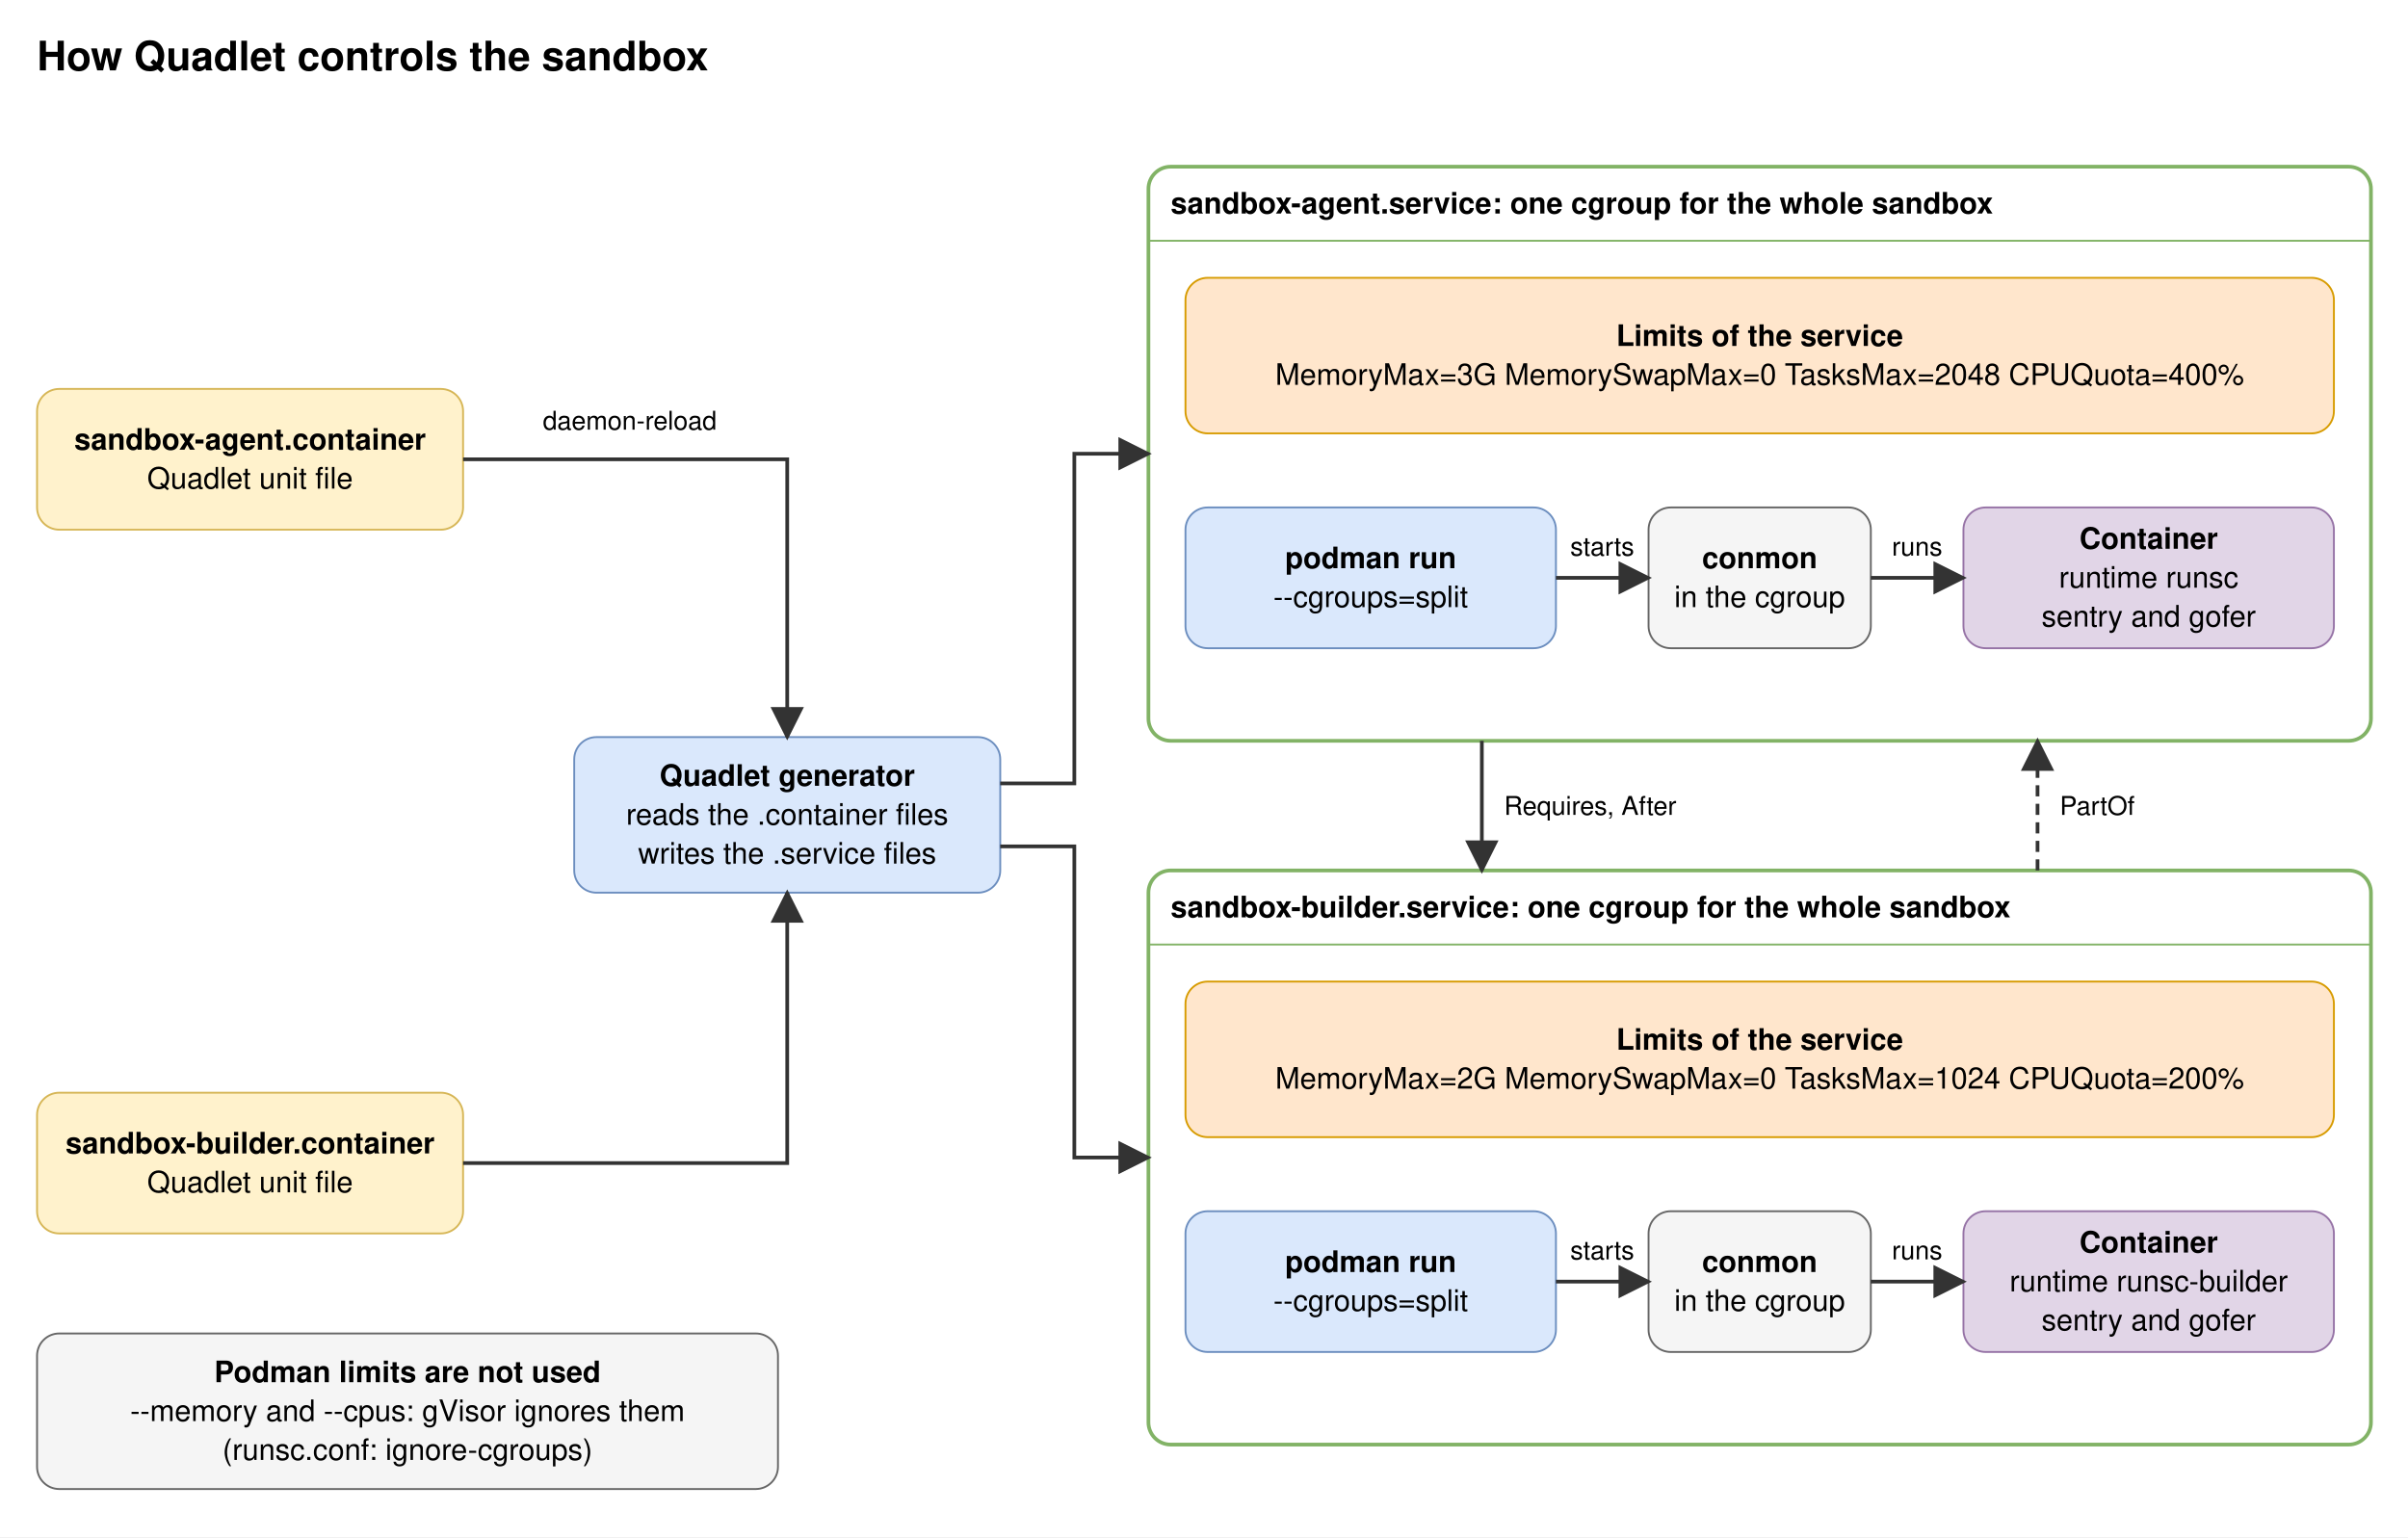
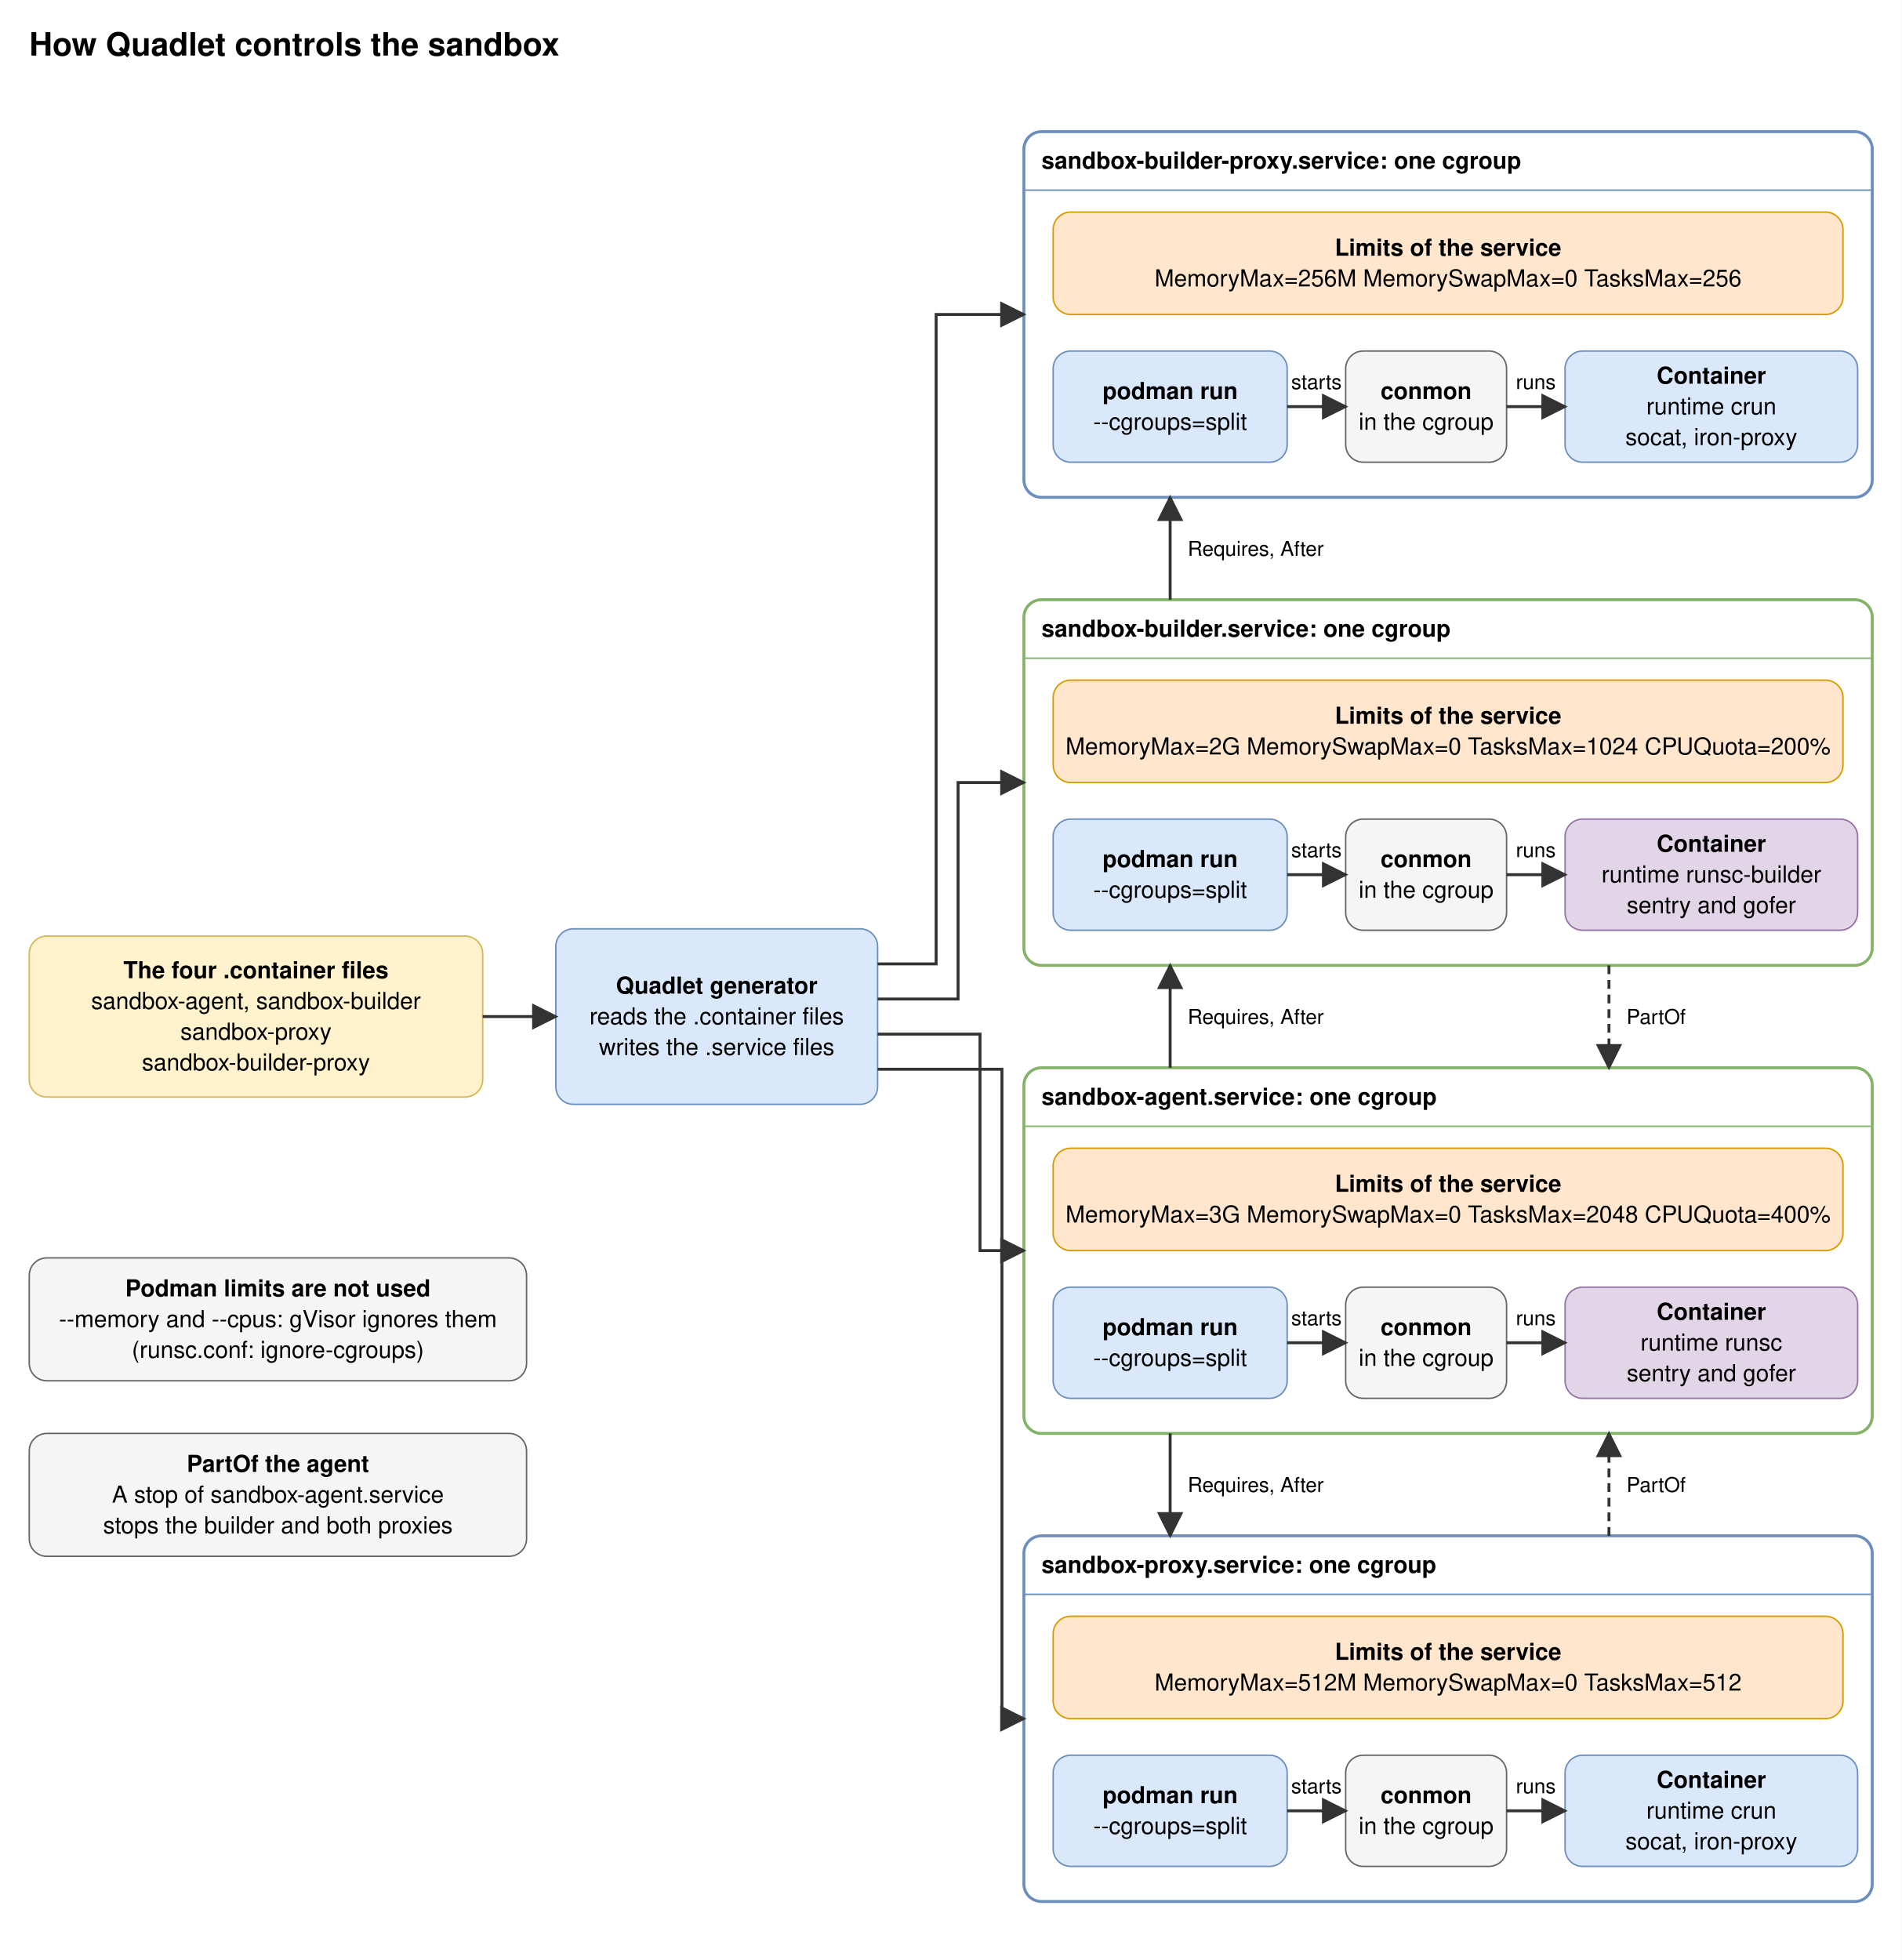
- <svg xmlns="http://www.w3.org/2000/svg" version="1.1" width="1300" height="830" viewBox="0 0 1300 830" font-family="Helvetica, Arial, sans-serif">
+ <svg xmlns="http://www.w3.org/2000/svg" version="1.1" width="1300" height="1340" viewBox="0 0 1300 1340" font-family="Helvetica, Arial, sans-serif">
  <defs>
    <marker id="a" viewBox="0 0 10 10" refX="9" refY="5" markerWidth="9" markerHeight="9" orient="auto">
      <path d="M0,0 L10,5 L0,10 z" fill="#333333" />
    </marker>
    <marker id="s" viewBox="0 0 10 10" refX="1" refY="5" markerWidth="9" markerHeight="9" orient="auto">
      <path d="M10,0 L0,5 L10,10 z" fill="#333333" />
    </marker>
  </defs>
-   <rect x="0" y="0" width="1300" height="830" fill="#ffffff" />
+   <rect x="0" y="0" width="1300" height="1340" fill="#ffffff" />
  <text x="20" y="38" font-size="22" font-weight="bold" fill="#000000">How Quadlet controls the sandbox</text>
-   <rect x="20" y="210" width="230" height="76" rx="12" fill="#fff2cc" stroke="#d6b656" stroke-width="1" />
+   <rect x="20" y="640" width="310" height="110" rx="12" fill="#fff2cc" stroke="#d6b656" stroke-width="1" />
  <g font-size="16" text-anchor="middle" fill="#000000">
-     <text x="135" y="242.8" font-weight="bold">sandbox-agent.container</text>
-     <text x="135" y="263.8">Quadlet unit file</text>
+     <text x="175" y="668.8" font-weight="bold">The four .container files</text>
+     <text x="175" y="689.8">sandbox-agent, sandbox-builder</text>
+     <text x="175" y="710.8">sandbox-proxy</text>
+     <text x="175" y="731.8">sandbox-builder-proxy</text>
  </g>
-   <rect x="20" y="590" width="230" height="76" rx="12" fill="#fff2cc" stroke="#d6b656" stroke-width="1" />
+   <rect x="380" y="635" width="220" height="120" rx="12" fill="#dae8fc" stroke="#6c8ebf" stroke-width="1" />
  <g font-size="16" text-anchor="middle" fill="#000000">
-     <text x="135" y="622.8" font-weight="bold">sandbox-builder.container</text>
-     <text x="135" y="643.8">Quadlet unit file</text>
+     <text x="490" y="679.3" font-weight="bold">Quadlet generator</text>
+     <text x="490" y="700.3">reads the .container files</text>
+     <text x="490" y="721.3">writes the .service files</text>
  </g>
-   <rect x="310" y="398" width="230" height="84" rx="12" fill="#dae8fc" stroke="#6c8ebf" stroke-width="1" />
+   <rect x="20" y="860" width="340" height="84" rx="12" fill="#f5f5f5" stroke="#666666" stroke-width="1" />
  <g font-size="16" text-anchor="middle" fill="#000000">
-     <text x="425" y="424.3" font-weight="bold">Quadlet generator</text>
-     <text x="425" y="445.3">reads the .container files</text>
-     <text x="425" y="466.3">writes the .service files</text>
+     <text x="190" y="886.3" font-weight="bold">Podman limits are not used</text>
+     <text x="190" y="907.3">--memory and --cpus: gVisor ignores them</text>
+     <text x="190" y="928.3">(runsc.conf: ignore-cgroups)</text>
  </g>
-   <rect x="20" y="720" width="400" height="84" rx="12" fill="#f5f5f5" stroke="#666666" stroke-width="1" />
+   <rect x="20" y="980" width="340" height="84" rx="12" fill="#f5f5f5" stroke="#666666" stroke-width="1" />
  <g font-size="16" text-anchor="middle" fill="#000000">
-     <text x="220" y="746.3" font-weight="bold">Podman limits are not used</text>
-     <text x="220" y="767.3">--memory and --cpus: gVisor ignores them</text>
-     <text x="220" y="788.3">(runsc.conf: ignore-cgroups)</text>
+     <text x="190" y="1006.3" font-weight="bold">PartOf the agent</text>
+     <text x="190" y="1027.3">A stop of sandbox-agent.service</text>
+     <text x="190" y="1048.3">stops the builder and both proxies</text>
  </g>
-   <rect x="620" y="90" width="660" height="310" rx="12" fill="#ffffff" stroke="#82b366" stroke-width="2" />
-   <line x1="620" y1="130" x2="1280" y2="130" stroke="#82b366" stroke-width="1" />
+   <rect x="700" y="90" width="580" height="250" rx="12" fill="#ffffff" stroke="#6c8ebf" stroke-width="2" />
+   <line x1="700" y1="130" x2="1280" y2="130" stroke="#6c8ebf" stroke-width="1" />
  <g font-size="16" text-anchor="start" fill="#000000" font-weight="bold">
-     <text x="632" y="115.3">sandbox-agent.service: one cgroup for the whole sandbox</text>
+     <text x="712" y="115.3">sandbox-builder-proxy.service: one cgroup</text>
  </g>
-   <rect x="640" y="150" width="620" height="84" rx="12" fill="#ffe6cc" stroke="#d79b00" stroke-width="1" />
+   <rect x="720" y="145" width="540" height="70" rx="12" fill="#ffe6cc" stroke="#d79b00" stroke-width="1" />
  <g font-size="16" text-anchor="middle" fill="#000000">
-     <text x="950" y="186.8" font-weight="bold">Limits of the service</text>
-     <text x="950" y="207.8">MemoryMax=3G   MemorySwapMax=0   TasksMax=2048   CPUQuota=400%</text>
+     <text x="990" y="174.8" font-weight="bold">Limits of the service</text>
+     <text x="990" y="195.8">MemoryMax=256M   MemorySwapMax=0   TasksMax=256</text>
  </g>
-   <rect x="640" y="274" width="200" height="76" rx="12" fill="#dae8fc" stroke="#6c8ebf" stroke-width="1" />
+   <rect x="720" y="240" width="160" height="76" rx="12" fill="#dae8fc" stroke="#6c8ebf" stroke-width="1" />
  <g font-size="16" text-anchor="middle" fill="#000000">
-     <text x="740" y="306.8" font-weight="bold">podman run</text>
-     <text x="740" y="327.8">--cgroups=split</text>
+     <text x="800" y="272.8" font-weight="bold">podman run</text>
+     <text x="800" y="293.8">--cgroups=split</text>
  </g>
-   <rect x="890" y="274" width="120" height="76" rx="12" fill="#f5f5f5" stroke="#666666" stroke-width="1" />
+   <rect x="920" y="240" width="110" height="76" rx="12" fill="#f5f5f5" stroke="#666666" stroke-width="1" />
  <g font-size="16" text-anchor="middle" fill="#000000">
-     <text x="950" y="306.8" font-weight="bold">conmon</text>
-     <text x="950" y="327.8">in the cgroup</text>
+     <text x="975" y="272.8" font-weight="bold">conmon</text>
+     <text x="975" y="293.8">in the cgroup</text>
  </g>
-   <rect x="1060" y="274" width="200" height="76" rx="12" fill="#e1d5e7" stroke="#9673a6" stroke-width="1" />
+   <rect x="1070" y="240" width="200" height="76" rx="12" fill="#dae8fc" stroke="#6c8ebf" stroke-width="1" />
  <g font-size="16" text-anchor="middle" fill="#000000">
-     <text x="1160" y="296.3" font-weight="bold">Container</text>
-     <text x="1160" y="317.3">runtime runsc</text>
-     <text x="1160" y="338.3">sentry and gofer</text>
+     <text x="1170" y="262.3" font-weight="bold">Container</text>
+     <text x="1170" y="283.3">runtime crun</text>
+     <text x="1170" y="304.3">socat, iron-proxy</text>
  </g>
-   <rect x="620" y="470" width="660" height="310" rx="12" fill="#ffffff" stroke="#82b366" stroke-width="2" />
-   <line x1="620" y1="510" x2="1280" y2="510" stroke="#82b366" stroke-width="1" />
+   <rect x="700" y="410" width="580" height="250" rx="12" fill="#ffffff" stroke="#82b366" stroke-width="2" />
+   <line x1="700" y1="450" x2="1280" y2="450" stroke="#82b366" stroke-width="1" />
  <g font-size="16" text-anchor="start" fill="#000000" font-weight="bold">
-     <text x="632" y="495.3">sandbox-builder.service: one cgroup for the whole sandbox</text>
+     <text x="712" y="435.3">sandbox-builder.service: one cgroup</text>
  </g>
-   <rect x="640" y="530" width="620" height="84" rx="12" fill="#ffe6cc" stroke="#d79b00" stroke-width="1" />
+   <rect x="720" y="465" width="540" height="70" rx="12" fill="#ffe6cc" stroke="#d79b00" stroke-width="1" />
  <g font-size="16" text-anchor="middle" fill="#000000">
-     <text x="950" y="566.8" font-weight="bold">Limits of the service</text>
-     <text x="950" y="587.8">MemoryMax=2G   MemorySwapMax=0   TasksMax=1024   CPUQuota=200%</text>
+     <text x="990" y="494.8" font-weight="bold">Limits of the service</text>
+     <text x="990" y="515.8">MemoryMax=2G   MemorySwapMax=0   TasksMax=1024   CPUQuota=200%</text>
  </g>
-   <rect x="640" y="654" width="200" height="76" rx="12" fill="#dae8fc" stroke="#6c8ebf" stroke-width="1" />
+   <rect x="720" y="560" width="160" height="76" rx="12" fill="#dae8fc" stroke="#6c8ebf" stroke-width="1" />
  <g font-size="16" text-anchor="middle" fill="#000000">
-     <text x="740" y="686.8" font-weight="bold">podman run</text>
-     <text x="740" y="707.8">--cgroups=split</text>
+     <text x="800" y="592.8" font-weight="bold">podman run</text>
+     <text x="800" y="613.8">--cgroups=split</text>
  </g>
-   <rect x="890" y="654" width="120" height="76" rx="12" fill="#f5f5f5" stroke="#666666" stroke-width="1" />
+   <rect x="920" y="560" width="110" height="76" rx="12" fill="#f5f5f5" stroke="#666666" stroke-width="1" />
  <g font-size="16" text-anchor="middle" fill="#000000">
-     <text x="950" y="686.8" font-weight="bold">conmon</text>
-     <text x="950" y="707.8">in the cgroup</text>
+     <text x="975" y="592.8" font-weight="bold">conmon</text>
+     <text x="975" y="613.8">in the cgroup</text>
  </g>
-   <rect x="1060" y="654" width="200" height="76" rx="12" fill="#e1d5e7" stroke="#9673a6" stroke-width="1" />
+   <rect x="1070" y="560" width="200" height="76" rx="12" fill="#e1d5e7" stroke="#9673a6" stroke-width="1" />
  <g font-size="16" text-anchor="middle" fill="#000000">
-     <text x="1160" y="676.3" font-weight="bold">Container</text>
-     <text x="1160" y="697.3">runtime runsc-builder</text>
-     <text x="1160" y="718.3">sentry and gofer</text>
+     <text x="1170" y="582.3" font-weight="bold">Container</text>
+     <text x="1170" y="603.3">runtime runsc-builder</text>
+     <text x="1170" y="624.3">sentry and gofer</text>
  </g>
-   <path d="M250,248 L425,248 L425,398" fill="none" stroke="#333333" stroke-width="2" marker-end="url(#a)" />
-   <path d="M250,628 L425,628 L425,482" fill="none" stroke="#333333" stroke-width="2" marker-end="url(#a)" />
-   <path d="M540,423 L580,423 L580,245 L620,245" fill="none" stroke="#333333" stroke-width="2" marker-end="url(#a)" />
-   <path d="M540,457 L580,457 L580,625 L620,625" fill="none" stroke="#333333" stroke-width="2" marker-end="url(#a)" />
-   <path d="M800,400 L800,470" fill="none" stroke="#333333" stroke-width="2" marker-end="url(#a)" />
-   <path d="M1100,470 L1100,400" fill="none" stroke="#333333" stroke-width="2" stroke-dasharray="6,4" marker-end="url(#a)" />
-   <path d="M840,312 L890,312" fill="none" stroke="#333333" stroke-width="2" marker-end="url(#a)" />
-   <path d="M1010,312 L1060,312" fill="none" stroke="#333333" stroke-width="2" marker-end="url(#a)" />
-   <path d="M840,692 L890,692" fill="none" stroke="#333333" stroke-width="2" marker-end="url(#a)" />
-   <path d="M1010,692 L1060,692" fill="none" stroke="#333333" stroke-width="2" marker-end="url(#a)" />
-   <text x="340" y="232" font-size="14" text-anchor="middle" fill="#000000">daemon-reload</text>
-   <text x="812" y="440" font-size="14" text-anchor="start" fill="#000000">Requires, After</text>
-   <text x="1112" y="440" font-size="14" text-anchor="start" fill="#000000">PartOf</text>
-   <text x="865" y="300" font-size="14" text-anchor="middle" fill="#000000">starts</text>
-   <text x="1035" y="300" font-size="14" text-anchor="middle" fill="#000000">runs</text>
-   <text x="865" y="680" font-size="14" text-anchor="middle" fill="#000000">starts</text>
-   <text x="1035" y="680" font-size="14" text-anchor="middle" fill="#000000">runs</text>
+   <rect x="700" y="730" width="580" height="250" rx="12" fill="#ffffff" stroke="#82b366" stroke-width="2" />
+   <line x1="700" y1="770" x2="1280" y2="770" stroke="#82b366" stroke-width="1" />
+   <g font-size="16" text-anchor="start" fill="#000000" font-weight="bold">
+     <text x="712" y="755.3">sandbox-agent.service: one cgroup</text>
+   </g>
+   <rect x="720" y="785" width="540" height="70" rx="12" fill="#ffe6cc" stroke="#d79b00" stroke-width="1" />
+   <g font-size="16" text-anchor="middle" fill="#000000">
+     <text x="990" y="814.8" font-weight="bold">Limits of the service</text>
+     <text x="990" y="835.8">MemoryMax=3G   MemorySwapMax=0   TasksMax=2048   CPUQuota=400%</text>
+   </g>
+   <rect x="720" y="880" width="160" height="76" rx="12" fill="#dae8fc" stroke="#6c8ebf" stroke-width="1" />
+   <g font-size="16" text-anchor="middle" fill="#000000">
+     <text x="800" y="912.8" font-weight="bold">podman run</text>
+     <text x="800" y="933.8">--cgroups=split</text>
+   </g>
+   <rect x="920" y="880" width="110" height="76" rx="12" fill="#f5f5f5" stroke="#666666" stroke-width="1" />
+   <g font-size="16" text-anchor="middle" fill="#000000">
+     <text x="975" y="912.8" font-weight="bold">conmon</text>
+     <text x="975" y="933.8">in the cgroup</text>
+   </g>
+   <rect x="1070" y="880" width="200" height="76" rx="12" fill="#e1d5e7" stroke="#9673a6" stroke-width="1" />
+   <g font-size="16" text-anchor="middle" fill="#000000">
+     <text x="1170" y="902.3" font-weight="bold">Container</text>
+     <text x="1170" y="923.3">runtime runsc</text>
+     <text x="1170" y="944.3">sentry and gofer</text>
+   </g>
+   <rect x="700" y="1050" width="580" height="250" rx="12" fill="#ffffff" stroke="#6c8ebf" stroke-width="2" />
+   <line x1="700" y1="1090" x2="1280" y2="1090" stroke="#6c8ebf" stroke-width="1" />
+   <g font-size="16" text-anchor="start" fill="#000000" font-weight="bold">
+     <text x="712" y="1075.3">sandbox-proxy.service: one cgroup</text>
+   </g>
+   <rect x="720" y="1105" width="540" height="70" rx="12" fill="#ffe6cc" stroke="#d79b00" stroke-width="1" />
+   <g font-size="16" text-anchor="middle" fill="#000000">
+     <text x="990" y="1134.8" font-weight="bold">Limits of the service</text>
+     <text x="990" y="1155.8">MemoryMax=512M   MemorySwapMax=0   TasksMax=512</text>
+   </g>
+   <rect x="720" y="1200" width="160" height="76" rx="12" fill="#dae8fc" stroke="#6c8ebf" stroke-width="1" />
+   <g font-size="16" text-anchor="middle" fill="#000000">
+     <text x="800" y="1232.8" font-weight="bold">podman run</text>
+     <text x="800" y="1253.8">--cgroups=split</text>
+   </g>
+   <rect x="920" y="1200" width="110" height="76" rx="12" fill="#f5f5f5" stroke="#666666" stroke-width="1" />
+   <g font-size="16" text-anchor="middle" fill="#000000">
+     <text x="975" y="1232.8" font-weight="bold">conmon</text>
+     <text x="975" y="1253.8">in the cgroup</text>
+   </g>
+   <rect x="1070" y="1200" width="200" height="76" rx="12" fill="#dae8fc" stroke="#6c8ebf" stroke-width="1" />
+   <g font-size="16" text-anchor="middle" fill="#000000">
+     <text x="1170" y="1222.3" font-weight="bold">Container</text>
+     <text x="1170" y="1243.3">runtime crun</text>
+     <text x="1170" y="1264.3">socat, iron-proxy</text>
+   </g>
+   <path d="M330,695 L380,695" fill="none" stroke="#333333" stroke-width="2" marker-end="url(#a)" />
+   <path d="M600,659 L640,659 L640,215 L700,215" fill="none" stroke="#333333" stroke-width="2" marker-end="url(#a)" />
+   <path d="M600,683 L655,683 L655,535 L700,535" fill="none" stroke="#333333" stroke-width="2" marker-end="url(#a)" />
+   <path d="M600,707 L670,707 L670,855 L700,855" fill="none" stroke="#333333" stroke-width="2" marker-end="url(#a)" />
+   <path d="M600,731 L685,731 L685,1175 L700,1175" fill="none" stroke="#333333" stroke-width="2" marker-end="url(#a)" />
+   <path d="M800,410 L800,340" fill="none" stroke="#333333" stroke-width="2" marker-end="url(#a)" />
+   <path d="M800,730 L800,660" fill="none" stroke="#333333" stroke-width="2" marker-end="url(#a)" />
+   <path d="M800,980 L800,1050" fill="none" stroke="#333333" stroke-width="2" marker-end="url(#a)" />
+   <path d="M1100,660 L1100,730" fill="none" stroke="#333333" stroke-width="2" stroke-dasharray="6,4" marker-end="url(#a)" />
+   <path d="M1100,1050 L1100,980" fill="none" stroke="#333333" stroke-width="2" stroke-dasharray="6,4" marker-end="url(#a)" />
+   <path d="M880,278 L920,278" fill="none" stroke="#333333" stroke-width="2" marker-end="url(#a)" />
+   <path d="M1030,278 L1070,278" fill="none" stroke="#333333" stroke-width="2" marker-end="url(#a)" />
+   <path d="M880,598 L920,598" fill="none" stroke="#333333" stroke-width="2" marker-end="url(#a)" />
+   <path d="M1030,598 L1070,598" fill="none" stroke="#333333" stroke-width="2" marker-end="url(#a)" />
+   <path d="M880,918 L920,918" fill="none" stroke="#333333" stroke-width="2" marker-end="url(#a)" />
+   <path d="M1030,918 L1070,918" fill="none" stroke="#333333" stroke-width="2" marker-end="url(#a)" />
+   <path d="M880,1238 L920,1238" fill="none" stroke="#333333" stroke-width="2" marker-end="url(#a)" />
+   <path d="M1030,1238 L1070,1238" fill="none" stroke="#333333" stroke-width="2" marker-end="url(#a)" />
+   <text x="812" y="380" font-size="14" text-anchor="start" fill="#000000">Requires, After</text>
+   <text x="812" y="700" font-size="14" text-anchor="start" fill="#000000">Requires, After</text>
+   <text x="812" y="1020" font-size="14" text-anchor="start" fill="#000000">Requires, After</text>
+   <text x="1112" y="700" font-size="14" text-anchor="start" fill="#000000">PartOf</text>
+   <text x="1112" y="1020" font-size="14" text-anchor="start" fill="#000000">PartOf</text>
+   <text x="900" y="266" font-size="14" text-anchor="middle" fill="#000000">starts</text>
+   <text x="1050" y="266" font-size="14" text-anchor="middle" fill="#000000">runs</text>
+   <text x="900" y="586" font-size="14" text-anchor="middle" fill="#000000">starts</text>
+   <text x="1050" y="586" font-size="14" text-anchor="middle" fill="#000000">runs</text>
+   <text x="900" y="906" font-size="14" text-anchor="middle" fill="#000000">starts</text>
+   <text x="1050" y="906" font-size="14" text-anchor="middle" fill="#000000">runs</text>
+   <text x="900" y="1226" font-size="14" text-anchor="middle" fill="#000000">starts</text>
+   <text x="1050" y="1226" font-size="14" text-anchor="middle" fill="#000000">runs</text>
</svg>
